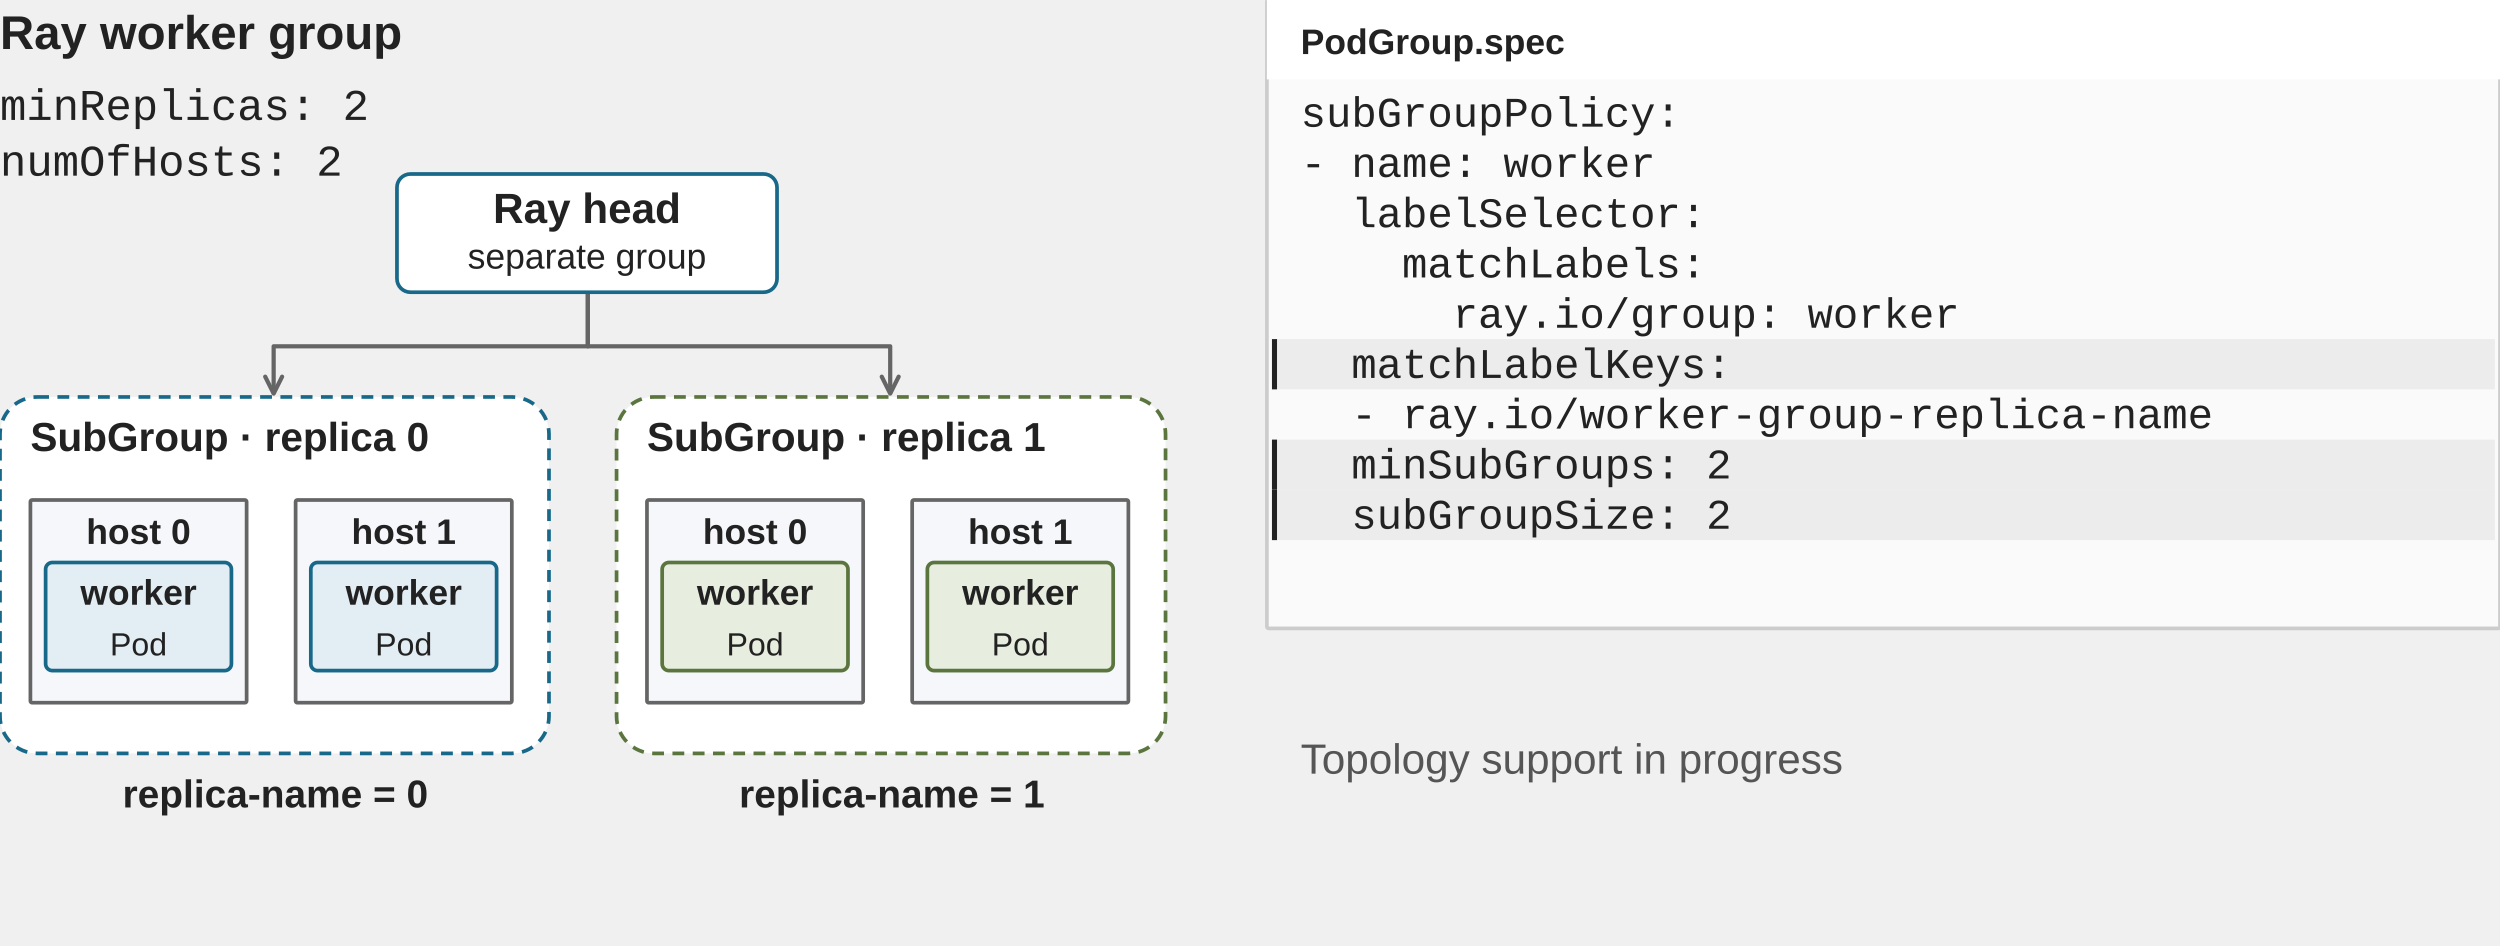
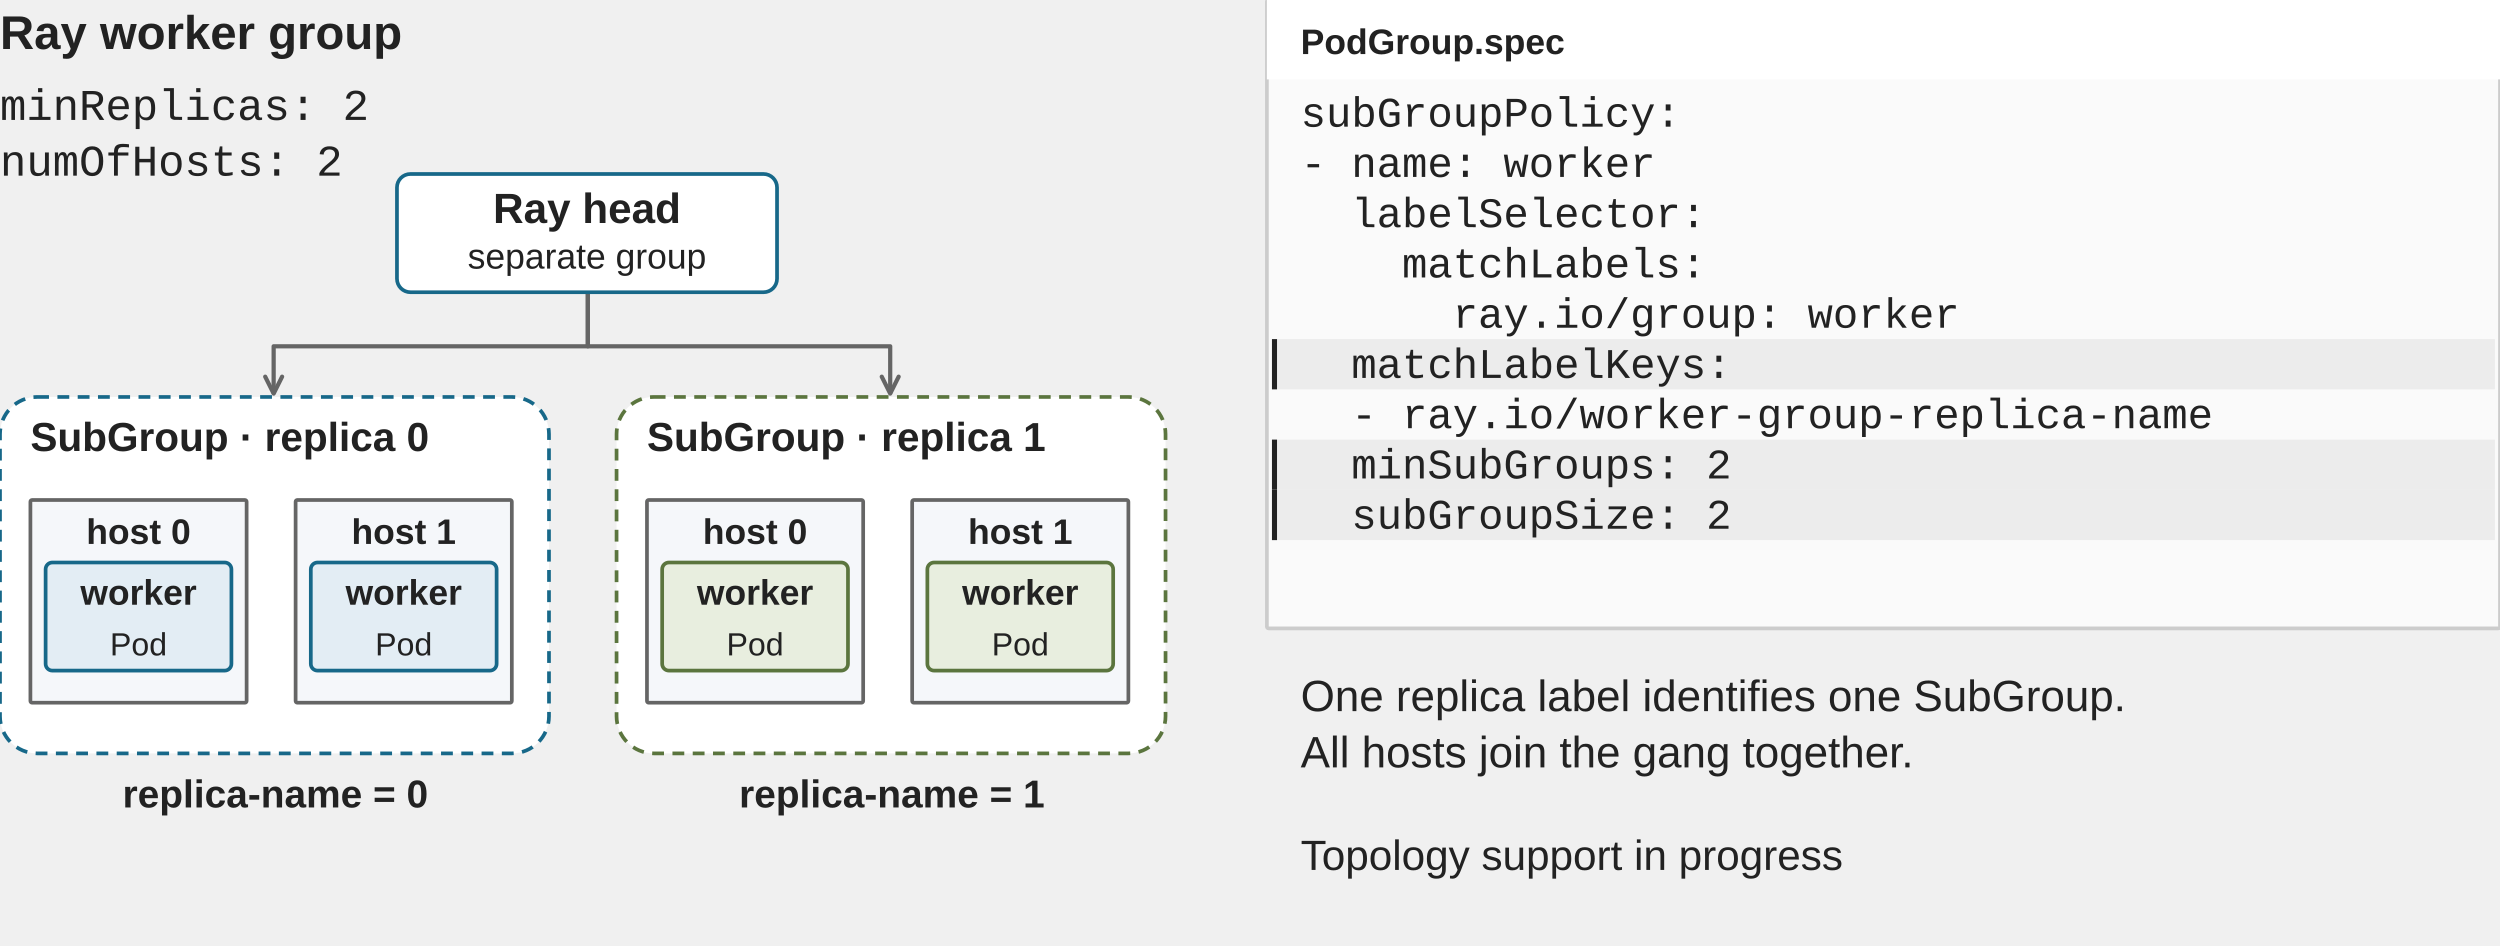
<svg xmlns="http://www.w3.org/2000/svg" width="1480" height="560" viewBox="0 0 1480 560">
  <defs>
    <marker id="arrow-176889" viewBox="0 0 12 12" refX="12" refY="6" markerWidth="12" markerHeight="12" markerUnits="userSpaceOnUse" orient="auto">
      <path d="M0 0 L12 6 L0 12 Z" fill="#176889" />
    </marker>
    <marker id="arrow-222222" viewBox="0 0 12 12" refX="12" refY="6" markerWidth="12" markerHeight="12" markerUnits="userSpaceOnUse" orient="auto">
      <path d="M0 0 L12 6 L0 12 Z" fill="#222222" />
    </marker>
    <marker id="arrow-555555" viewBox="0 0 12 12" refX="12" refY="6" markerWidth="12" markerHeight="12" markerUnits="userSpaceOnUse" orient="auto">
      <path d="M0 0 L12 6 L0 12 Z" fill="#555555" />
    </marker>
    <marker id="arrow-5b753e" viewBox="0 0 12 12" refX="12" refY="6" markerWidth="12" markerHeight="12" markerUnits="userSpaceOnUse" orient="auto">
      <path d="M0 0 L12 6 L0 12 Z" fill="#5b753e" />
    </marker>
    <marker id="arrow-656565" viewBox="0 0 12 12" refX="12" refY="6" markerWidth="12" markerHeight="12" markerUnits="userSpaceOnUse" orient="auto">
      <path d="M0 0 L12 6 L0 12 Z" fill="#656565" />
    </marker>
    <marker id="arrow-cccccc" viewBox="0 0 12 12" refX="12" refY="6" markerWidth="12" markerHeight="12" markerUnits="userSpaceOnUse" orient="auto">
      <path d="M0 0 L12 6 L0 12 Z" fill="#cccccc" />
    </marker>
    <marker id="arrow-e3edf4" viewBox="0 0 12 12" refX="12" refY="6" markerWidth="12" markerHeight="12" markerUnits="userSpaceOnUse" orient="auto">
      <path d="M0 0 L12 6 L0 12 Z" fill="#e3edf4" />
    </marker>
    <marker id="arrow-e64030" viewBox="0 0 12 12" refX="12" refY="6" markerWidth="12" markerHeight="12" markerUnits="userSpaceOnUse" orient="auto">
      <path d="M0 0 L12 6 L0 12 Z" fill="#e64030" />
    </marker>
    <marker id="arrow-e8eedf" viewBox="0 0 12 12" refX="12" refY="6" markerWidth="12" markerHeight="12" markerUnits="userSpaceOnUse" orient="auto">
      <path d="M0 0 L12 6 L0 12 Z" fill="#e8eedf" />
    </marker>
    <marker id="arrow-eeeeee" viewBox="0 0 12 12" refX="12" refY="6" markerWidth="12" markerHeight="12" markerUnits="userSpaceOnUse" orient="auto">
      <path d="M0 0 L12 6 L0 12 Z" fill="#eeeeee" />
    </marker>
    <marker id="arrow-fafafa" viewBox="0 0 12 12" refX="12" refY="6" markerWidth="12" markerHeight="12" markerUnits="userSpaceOnUse" orient="auto">
      <path d="M0 0 L12 6 L0 12 Z" fill="#fafafa" />
    </marker>
    <marker id="arrow-ffffff" viewBox="0 0 12 12" refX="12" refY="6" markerWidth="12" markerHeight="12" markerUnits="userSpaceOnUse" orient="auto">
      <path d="M0 0 L12 6 L0 12 Z" fill="#ffffff" />
    </marker>
  </defs>
  <rect x="0" y="235" width="325" height="211" rx="22" fill="#ffffff" stroke="#176889" stroke-width="2.2" stroke-dasharray="7 5" />
  <rect x="365" y="235" width="325" height="211" rx="22" fill="#ffffff" stroke="#5b753e" stroke-width="2.2" stroke-dasharray="7 5" />
  <path d="M348,173 L348,205 L162,205 L162,233" fill="none" stroke="#656565" stroke-width="2.5" stroke-linejoin="round" />
  <path d="M157.0,223.0 L162,233 L167.0,223.0" fill="none" stroke="#656565" stroke-width="2.5" stroke-linecap="round" stroke-linejoin="round" />
  <path d="M348,173 L348,205 L527,205 L527,233" fill="none" stroke="#656565" stroke-width="2.5" stroke-linejoin="round" />
  <path d="M522.0,223.0 L527,233 L532.0,223.0" fill="none" stroke="#656565" stroke-width="2.5" stroke-linecap="round" stroke-linejoin="round" />
  <path d="M750,47 L1480,47" fill="none" stroke="#cccccc" stroke-width="2.5" stroke-linejoin="round" />
  <text x="0" y="29" font-family="Liberation Sans, Arial, sans-serif" font-size="28" font-weight="700" fill="#222222" text-anchor="start">Ray worker group</text>
  <text x="0" y="71" xml:space="preserve" font-family="Liberation Mono" font-size="26" font-weight="400" fill="#222222">minReplicas: 2</text>
  <text x="0" y="104" xml:space="preserve" font-family="Liberation Mono" font-size="26" font-weight="400" fill="#222222">numOfHosts: 2</text>
  <rect x="235" y="103" width="225" height="70" rx="8" fill="#ffffff" stroke="#176889" stroke-width="2.2" />
  <text x="347.5" y="132.0" font-family="Liberation Sans, Arial, sans-serif" font-size="25" font-weight="700" fill="#222222" text-anchor="middle">
    <tspan x="347.5" dy="0">Ray head</tspan>
  </text>
  <text x="347.5" y="159.0" font-family="Liberation Sans, Arial, sans-serif" font-size="21" font-weight="400" fill="#222222" text-anchor="middle">
    <tspan x="347.5" dy="0">separate group</tspan>
  </text>
  <text x="18" y="267" font-family="Liberation Sans, Arial, sans-serif" font-size="24" font-weight="700" fill="#222222" text-anchor="start">
    <tspan x="18" dy="0">SubGroup · replica 0</tspan>
  </text>
  <rect x="18" y="296" width="128" height="120" rx="1" fill="#f5f7fa" stroke="#656565" stroke-width="2.2" />
  <text x="82.0" y="322" font-family="Liberation Sans, Arial, sans-serif" font-size="21" font-weight="700" fill="#222222" text-anchor="middle">
    <tspan x="82.0" dy="0">host 0</tspan>
  </text>
  <rect x="27" y="333.0" width="110" height="64.0" rx="4" fill="#e3edf4" stroke="#176889" stroke-width="2.2" />
  <text x="82.0" y="358.0" font-family="Liberation Sans, Arial, sans-serif" font-size="21" font-weight="700" fill="#222222" text-anchor="middle">
    <tspan x="82.0" dy="0">worker</tspan>
  </text>
  <text x="82.0" y="388.0" font-family="Liberation Sans, Arial, sans-serif" font-size="19" font-weight="400" fill="#222222" text-anchor="middle">
    <tspan x="82.0" dy="0">Pod</tspan>
  </text>
  <rect x="175" y="296" width="128" height="120" rx="1" fill="#f5f7fa" stroke="#656565" stroke-width="2.2" />
  <text x="239.0" y="322" font-family="Liberation Sans, Arial, sans-serif" font-size="21" font-weight="700" fill="#222222" text-anchor="middle">
    <tspan x="239.0" dy="0">host 1</tspan>
  </text>
  <rect x="184" y="333.0" width="110" height="64.0" rx="4" fill="#e3edf4" stroke="#176889" stroke-width="2.2" />
  <text x="239.0" y="358.0" font-family="Liberation Sans, Arial, sans-serif" font-size="21" font-weight="700" fill="#222222" text-anchor="middle">
    <tspan x="239.0" dy="0">worker</tspan>
  </text>
  <text x="239.0" y="388.0" font-family="Liberation Sans, Arial, sans-serif" font-size="19" font-weight="400" fill="#222222" text-anchor="middle">
    <tspan x="239.0" dy="0">Pod</tspan>
  </text>
  <text x="163" y="478" font-family="Liberation Sans, Arial, sans-serif" font-size="23" font-weight="700" fill="#222222" text-anchor="middle">
    <tspan x="163" dy="0">replica-name = 0</tspan>
  </text>
  <text x="383" y="267" font-family="Liberation Sans, Arial, sans-serif" font-size="24" font-weight="700" fill="#222222" text-anchor="start">
    <tspan x="383" dy="0">SubGroup · replica 1</tspan>
  </text>
  <rect x="383" y="296" width="128" height="120" rx="1" fill="#f5f7fa" stroke="#656565" stroke-width="2.2" />
  <text x="447.0" y="322" font-family="Liberation Sans, Arial, sans-serif" font-size="21" font-weight="700" fill="#222222" text-anchor="middle">
    <tspan x="447.0" dy="0">host 0</tspan>
  </text>
  <rect x="392" y="333.0" width="110" height="64.0" rx="4" fill="#e8eedf" stroke="#5b753e" stroke-width="2.2" />
  <text x="447.0" y="358.0" font-family="Liberation Sans, Arial, sans-serif" font-size="21" font-weight="700" fill="#222222" text-anchor="middle">
    <tspan x="447.0" dy="0">worker</tspan>
  </text>
  <text x="447.0" y="388.0" font-family="Liberation Sans, Arial, sans-serif" font-size="19" font-weight="400" fill="#222222" text-anchor="middle">
    <tspan x="447.0" dy="0">Pod</tspan>
  </text>
  <rect x="540" y="296" width="128" height="120" rx="1" fill="#f5f7fa" stroke="#656565" stroke-width="2.2" />
  <text x="604.0" y="322" font-family="Liberation Sans, Arial, sans-serif" font-size="21" font-weight="700" fill="#222222" text-anchor="middle">
    <tspan x="604.0" dy="0">host 1</tspan>
  </text>
  <rect x="549" y="333.0" width="110" height="64.0" rx="4" fill="#e8eedf" stroke="#5b753e" stroke-width="2.2" />
  <text x="604.0" y="358.0" font-family="Liberation Sans, Arial, sans-serif" font-size="21" font-weight="700" fill="#222222" text-anchor="middle">
    <tspan x="604.0" dy="0">worker</tspan>
  </text>
  <text x="604.0" y="388.0" font-family="Liberation Sans, Arial, sans-serif" font-size="19" font-weight="400" fill="#222222" text-anchor="middle">
    <tspan x="604.0" dy="0">Pod</tspan>
  </text>
  <text x="528" y="478" font-family="Liberation Sans, Arial, sans-serif" font-size="23" font-weight="700" fill="#222222" text-anchor="middle">
    <tspan x="528" dy="0">replica-name = 1</tspan>
  </text>
  <rect x="750" y="0" width="730" height="372" rx="1" fill="#fafafa" stroke="#cccccc" stroke-width="2.2" />
  <rect x="750" y="0" width="730" height="47" rx="0" fill="#ffffff" stroke="none" stroke-width="2.2" />
  <text x="770" y="32" font-family="Liberation Sans, Arial, sans-serif" font-size="21" font-weight="700" fill="#222222" text-anchor="start">PodGroup.spec</text>
  <text x="770" y="75.0" xml:space="preserve" font-family="Liberation Mono" font-size="25" font-weight="400" fill="#222222">subGroupPolicy:</text>
  <text x="770" y="104.75" xml:space="preserve" font-family="Liberation Mono" font-size="25" font-weight="400" fill="#222222">- name: worker</text>
  <text x="770" y="134.5" xml:space="preserve" font-family="Liberation Mono" font-size="25" font-weight="400" fill="#222222">  labelSelector:</text>
  <text x="770" y="164.25" xml:space="preserve" font-family="Liberation Mono" font-size="25" font-weight="400" fill="#222222">    matchLabels:</text>
  <text x="770" y="194.0" xml:space="preserve" font-family="Liberation Mono" font-size="25" font-weight="400" fill="#222222">      ray.io/group: worker</text>
  <rect x="753" y="200.75" width="724" height="29.75" rx="0" fill="#ececec" stroke="none" stroke-width="2.2" />
  <rect x="753" y="200.75" width="3" height="29.75" rx="0" fill="#222222" stroke="none" stroke-width="2.2" />
  <text x="770" y="223.75" xml:space="preserve" font-family="Liberation Mono" font-size="25" font-weight="400" fill="#222222">  matchLabelKeys:</text>
  <text x="770" y="253.5" xml:space="preserve" font-family="Liberation Mono" font-size="25" font-weight="400" fill="#222222">  - ray.io/worker-group-replica-name</text>
  <rect x="753" y="260.25" width="724" height="29.75" rx="0" fill="#ececec" stroke="none" stroke-width="2.2" />
  <rect x="753" y="260.25" width="3" height="29.75" rx="0" fill="#222222" stroke="none" stroke-width="2.2" />
  <text x="770" y="283.25" xml:space="preserve" font-family="Liberation Mono" font-size="25" font-weight="400" fill="#222222">  minSubGroups: 2</text>
  <rect x="753" y="290.0" width="724" height="29.75" rx="0" fill="#ececec" stroke="none" stroke-width="2.2" />
  <rect x="753" y="290.0" width="3" height="29.75" rx="0" fill="#222222" stroke="none" stroke-width="2.2" />
  <text x="770" y="313.0" xml:space="preserve" font-family="Liberation Mono" font-size="25" font-weight="400" fill="#222222">  subGroupSize: 2</text>
-   <text x="770" y="458" font-family="Liberation Sans, Arial, sans-serif" font-size="25" font-weight="400" fill="#555555" text-anchor="start">
+   <text x="770" y="421" font-family="Liberation Sans, Arial, sans-serif" font-size="26" font-weight="400" fill="#222222" text-anchor="start">
+     <tspan x="770" dy="0">One replica label identifies one SubGroup.</tspan>
+     <tspan x="770" dy="33.28">All hosts join the gang together.</tspan>
+   </text>
+   <text x="770" y="515" font-family="Liberation Sans, Arial, sans-serif" font-size="25" font-weight="400" fill="#222222" text-anchor="start">
    <tspan x="770" dy="0">Topology support in progress</tspan>
  </text>
</svg>
